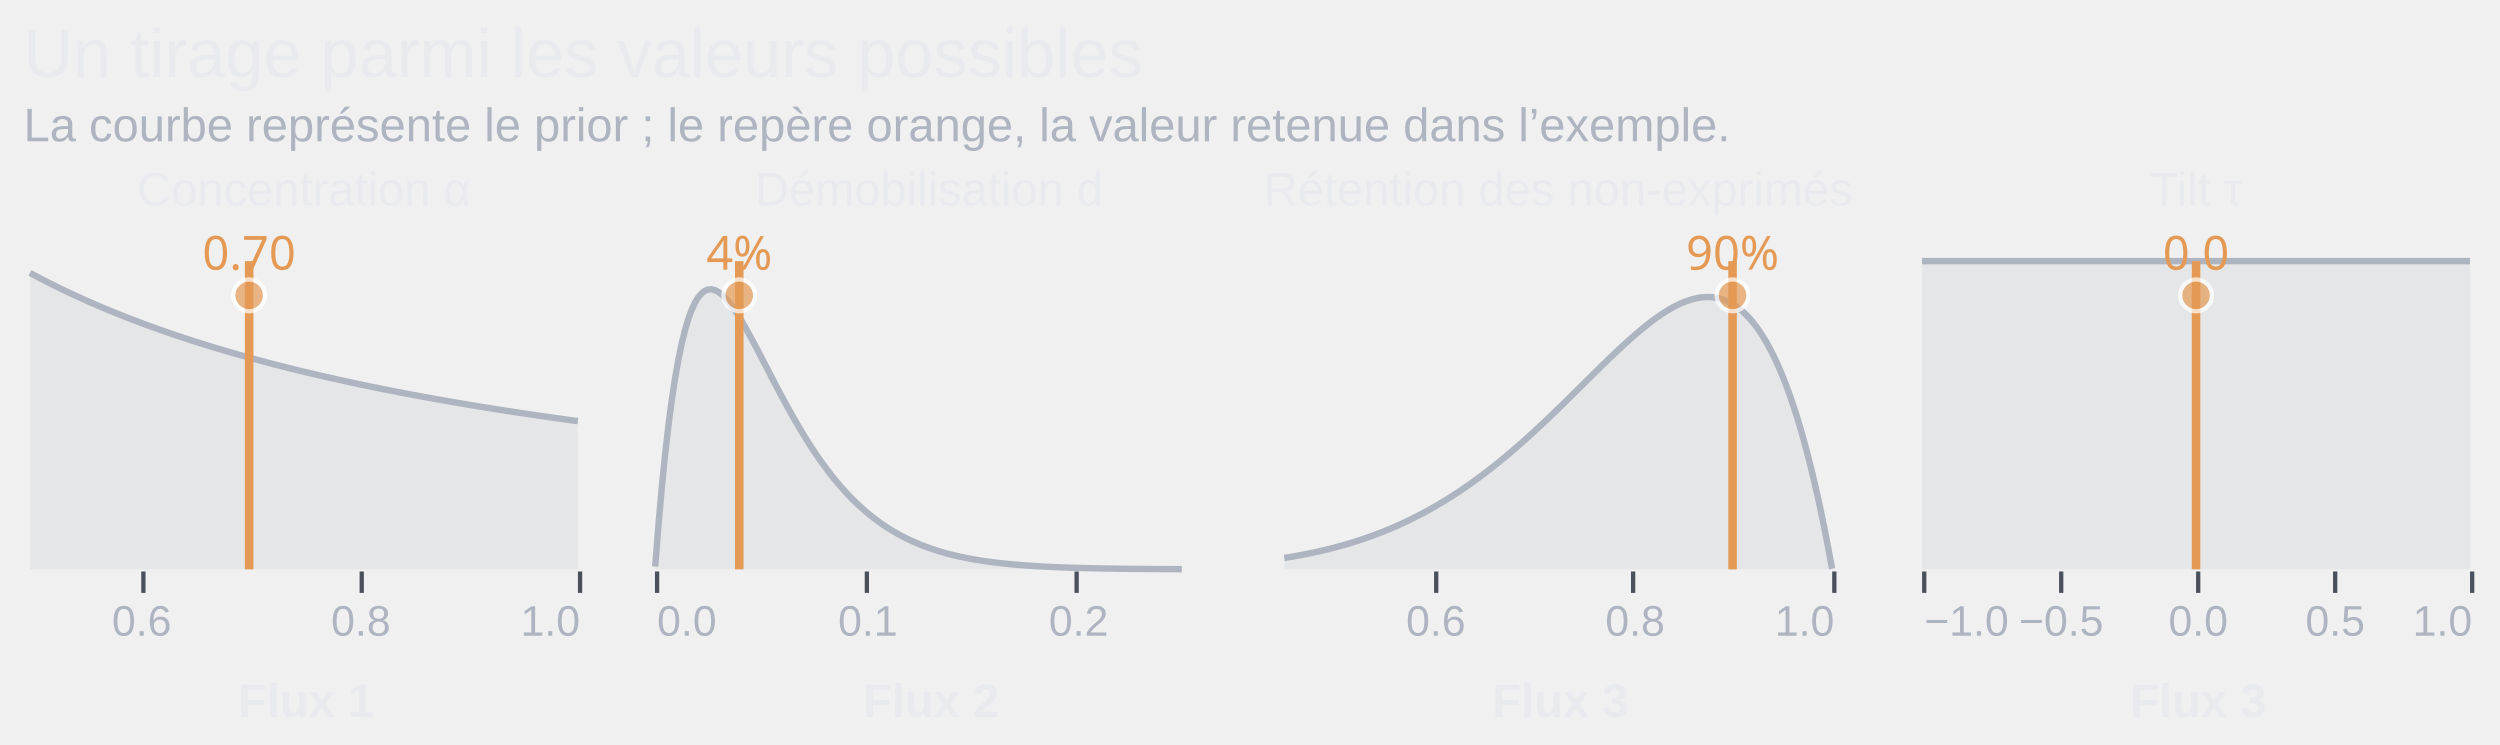
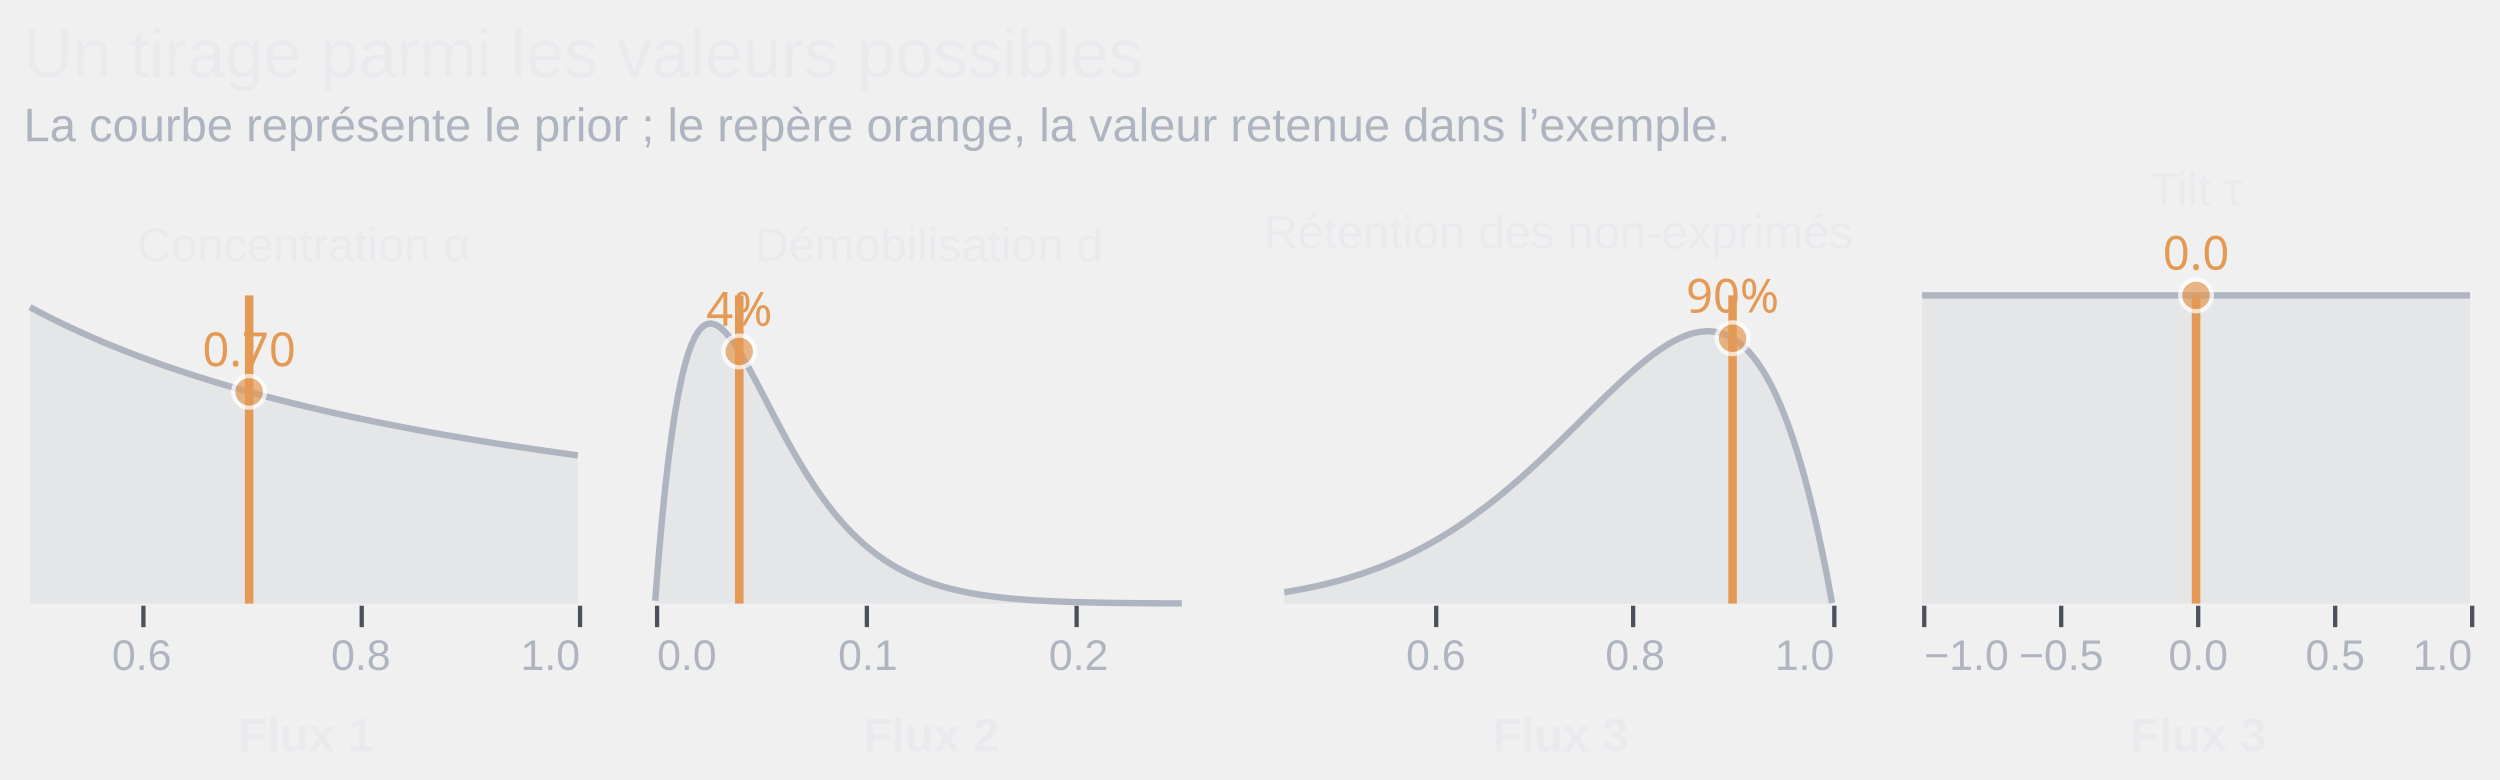
- <svg xmlns="http://www.w3.org/2000/svg" version="1.1" class="marks" width="584" height="174" viewBox="0 0 584 174">
-   <g fill="none" stroke-miterlimit="10" transform="translate(7,61)">
+ <svg xmlns="http://www.w3.org/2000/svg" version="1.1" class="marks" width="584" height="182" viewBox="0 0 584 182">
+   <g fill="none" stroke-miterlimit="10" transform="translate(7,69)">
    <g class="mark-group role-frame root" role="graphics-object" aria-roledescription="group mark container">
      <g transform="translate(0,0)">
        <path class="background" aria-hidden="true" d="M0,0h0v72h0Z" />
        <g>
          <g class="mark-group role-scope concat_0_group" role="graphics-object" aria-roledescription="group mark container">
            <g transform="translate(0,0)">
              <path class="background" aria-hidden="true" d="M0,0h128v72h-128Z" />
              <g>
                <g class="mark-group role-axis" role="graphics-symbol" aria-roledescription="axis" aria-label="X-axis titled 'Flux 1' for a linear scale with values from 0.5 to 1.0">
                  <g transform="translate(0.5,72.5)">
                    <path class="background" aria-hidden="true" d="M0,0h0v0h0Z" pointer-events="none" />
                    <g>
                      <g class="mark-rule role-axis-tick" pointer-events="none">
                        <line transform="translate(26,0)" x2="0" y2="5" stroke="#4a505c" stroke-width="1" opacity="1" />
                        <line transform="translate(77,0)" x2="0" y2="5" stroke="#4a505c" stroke-width="1" opacity="1" />
                        <line transform="translate(128,0)" x2="0" y2="5" stroke="#4a505c" stroke-width="1" opacity="1" />
                      </g>
                      <g class="mark-text role-axis-label" pointer-events="none">
                        <text text-anchor="middle" transform="translate(25.6,15)" font-family="Arial" font-size="10px" fill="#aeb4c0" opacity="1">0.6</text>
                        <text text-anchor="middle" transform="translate(76.8,15)" font-family="Arial" font-size="10px" fill="#aeb4c0" opacity="1">0.8</text>
                        <text text-anchor="end" transform="translate(128,15)" font-family="Arial" font-size="10px" fill="#aeb4c0" opacity="1">1.0</text>
                      </g>
                      <g class="mark-text role-axis-title" pointer-events="none">
                        <text text-anchor="middle" transform="translate(64,34)" font-family="Arial" font-size="11px" font-weight="bold" fill="#e9eaee" opacity="1">Flux 1</text>
                      </g>
                    </g>
                    <path class="foreground" aria-hidden="true" d="" pointer-events="none" display="none" />
                  </g>
                </g>
                <g class="mark-area role-mark concat_0_layer_0_marks" role="graphics-object" aria-roledescription="area mark container">
                  <path aria-label="Flux 1: 0.5; density: 2.88539008178" role="graphics-symbol" aria-roledescription="area mark" d="M0,2.751L0.805,3.183L1.61,3.611L2.415,4.033L3.22,4.45L4.025,4.862L4.83,5.269L5.635,5.671L6.44,6.068L7.245,6.46L8.05,6.848L8.855,7.231L9.66,7.61L10.465,7.985L11.27,8.355L12.075,8.72L12.881,9.082L13.686,9.439L14.491,9.793L15.296,10.142L16.101,10.488L16.906,10.83L17.711,11.168L18.516,11.502L19.321,11.833L20.126,12.16L20.931,12.483L21.736,12.803L22.541,13.12L23.346,13.433L24.151,13.743L24.956,14.049L25.761,14.353L26.566,14.653L27.371,14.95L28.176,15.244L28.981,15.535L29.786,15.823L30.591,16.108L31.396,16.391L32.201,16.67L33.006,16.947L33.811,17.221L34.616,17.492L35.421,17.76L36.226,18.026L37.031,18.29L37.836,18.55L38.642,18.808L39.447,19.064L40.252,19.317L41.057,19.568L41.862,19.817L42.667,20.063L43.472,20.307L44.277,20.548L45.082,20.788L45.887,21.025L46.692,21.26L47.497,21.492L48.302,21.723L49.107,21.952L49.912,22.178L50.717,22.402L51.522,22.625L52.327,22.845L53.132,23.064L53.937,23.28L54.742,23.495L55.547,23.708L56.352,23.919L57.157,24.128L57.962,24.335L58.767,24.54L59.572,24.744L60.377,24.946L61.182,25.146L61.987,25.345L62.792,25.542L63.597,25.737L64.403,25.93L65.208,26.122L66.013,26.313L66.818,26.501L67.623,26.689L68.428,26.874L69.233,27.059L70.038,27.241L70.843,27.422L71.648,27.602L72.453,27.781L73.258,27.957L74.063,28.133L74.868,28.307L75.673,28.48L76.478,28.651L77.283,28.821L78.088,28.99L78.893,29.157L79.698,29.323L80.503,29.488L81.308,29.651L82.113,29.814L82.918,29.975L83.723,30.134L84.528,30.293L85.333,30.45L86.138,30.607L86.943,30.762L87.748,30.915L88.553,31.068L89.358,31.22L90.164,31.37L90.969,31.52L91.774,31.668L92.579,31.815L93.384,31.961L94.189,32.106L94.994,32.25L95.799,32.393L96.604,32.535L97.409,32.676L98.214,32.816L99.019,32.955L99.824,33.093L100.629,33.23L101.434,33.366L102.239,33.501L103.044,33.635L103.849,33.769L104.654,33.901L105.459,34.032L106.264,34.163L107.069,34.292L107.874,34.421L108.679,34.549L109.484,34.676L110.289,34.802L111.094,34.927L111.899,35.052L112.704,35.175L113.509,35.298L114.314,35.42L115.119,35.541L115.925,35.661L116.73,35.781L117.535,35.9L118.34,36.017L119.145,36.135L119.95,36.251L120.755,36.367L121.56,36.482L122.365,36.596L123.17,36.709L123.975,36.822L124.78,36.934L125.585,37.046L126.39,37.156L127.195,37.266L128,37.375L128,72L127.195,72L126.39,72L125.585,72L124.78,72L123.975,72L123.17,72L122.365,72L121.56,72L120.755,72L119.95,72L119.145,72L118.34,72L117.535,72L116.73,72L115.925,72L115.119,72L114.314,72L113.509,72L112.704,72L111.899,72L111.094,72L110.289,72L109.484,72L108.679,72L107.874,72L107.069,72L106.264,72L105.459,72L104.654,72L103.849,72L103.044,72L102.239,72L101.434,72L100.629,72L99.824,72L99.019,72L98.214,72L97.409,72L96.604,72L95.799,72L94.994,72L94.189,72L93.384,72L92.579,72L91.774,72L90.969,72L90.164,72L89.358,72L88.553,72L87.748,72L86.943,72L86.138,72L85.333,72L84.528,72L83.723,72L82.918,72L82.113,72L81.308,72L80.503,72L79.698,72L78.893,72L78.088,72L77.283,72L76.478,72L75.673,72L74.868,72L74.063,72L73.258,72L72.453,72L71.648,72L70.843,72L70.038,72L69.233,72L68.428,72L67.623,72L66.818,72L66.013,72L65.208,72L64.403,72L63.597,72L62.792,72L61.987,72L61.182,72L60.377,72L59.572,72L58.767,72L57.962,72L57.157,72L56.352,72L55.547,72L54.742,72L53.937,72L53.132,72L52.327,72L51.522,72L50.717,72L49.912,72L49.107,72L48.302,72L47.497,72L46.692,72L45.887,72L45.082,72L44.277,72L43.472,72L42.667,72L41.862,72L41.057,72L40.252,72L39.447,72L38.642,72L37.836,72L37.031,72L36.226,72L35.421,72L34.616,72L33.811,72L33.006,72L32.201,72L31.396,72L30.591,72L29.786,72L28.981,72L28.176,72L27.371,72L26.566,72L25.761,72L24.956,72L24.151,72L23.346,72L22.541,72L21.736,72L20.931,72L20.126,72L19.321,72L18.516,72L17.711,72L16.906,72L16.101,72L15.296,72L14.491,72L13.686,72L12.881,72L12.075,72L11.27,72L10.465,72L9.66,72L8.855,72L8.05,72L7.245,72L6.44,72L5.635,72L4.83,72L4.025,72L3.22,72L2.415,72L1.61,72L0.805,72L0,72Z" fill="#aeb4c0" opacity="0.16" />
                </g>
                <g class="mark-line role-mark concat_0_layer_1_marks" role="graphics-object" aria-roledescription="line mark container">
                  <path aria-label="Flux 1: 0.5; density: 2.88539008178" role="graphics-symbol" aria-roledescription="line mark" d="M0,2.751L0.805,3.183L1.61,3.611L2.415,4.033L3.22,4.45L4.025,4.862L4.83,5.269L5.635,5.671L6.44,6.068L7.245,6.46L8.05,6.848L8.855,7.231L9.66,7.61L10.465,7.985L11.27,8.355L12.075,8.72L12.881,9.082L13.686,9.439L14.491,9.793L15.296,10.142L16.101,10.488L16.906,10.83L17.711,11.168L18.516,11.502L19.321,11.833L20.126,12.16L20.931,12.483L21.736,12.803L22.541,13.12L23.346,13.433L24.151,13.743L24.956,14.049L25.761,14.353L26.566,14.653L27.371,14.95L28.176,15.244L28.981,15.535L29.786,15.823L30.591,16.108L31.396,16.391L32.201,16.67L33.006,16.947L33.811,17.221L34.616,17.492L35.421,17.76L36.226,18.026L37.031,18.29L37.836,18.55L38.642,18.808L39.447,19.064L40.252,19.317L41.057,19.568L41.862,19.817L42.667,20.063L43.472,20.307L44.277,20.548L45.082,20.788L45.887,21.025L46.692,21.26L47.497,21.492L48.302,21.723L49.107,21.952L49.912,22.178L50.717,22.402L51.522,22.625L52.327,22.845L53.132,23.064L53.937,23.28L54.742,23.495L55.547,23.708L56.352,23.919L57.157,24.128L57.962,24.335L58.767,24.54L59.572,24.744L60.377,24.946L61.182,25.146L61.987,25.345L62.792,25.542L63.597,25.737L64.403,25.93L65.208,26.122L66.013,26.313L66.818,26.501L67.623,26.689L68.428,26.874L69.233,27.059L70.038,27.241L70.843,27.422L71.648,27.602L72.453,27.781L73.258,27.957L74.063,28.133L74.868,28.307L75.673,28.48L76.478,28.651L77.283,28.821L78.088,28.99L78.893,29.157L79.698,29.323L80.503,29.488L81.308,29.651L82.113,29.814L82.918,29.975L83.723,30.134L84.528,30.293L85.333,30.45L86.138,30.607L86.943,30.762L87.748,30.915L88.553,31.068L89.358,31.22L90.164,31.37L90.969,31.52L91.774,31.668L92.579,31.815L93.384,31.961L94.189,32.106L94.994,32.25L95.799,32.393L96.604,32.535L97.409,32.676L98.214,32.816L99.019,32.955L99.824,33.093L100.629,33.23L101.434,33.366L102.239,33.501L103.044,33.635L103.849,33.769L104.654,33.901L105.459,34.032L106.264,34.163L107.069,34.292L107.874,34.421L108.679,34.549L109.484,34.676L110.289,34.802L111.094,34.927L111.899,35.052L112.704,35.175L113.509,35.298L114.314,35.42L115.119,35.541L115.925,35.661L116.73,35.781L117.535,35.9L118.34,36.017L119.145,36.135L119.95,36.251L120.755,36.367L121.56,36.482L122.365,36.596L123.17,36.709L123.975,36.822L124.78,36.934L125.585,37.046L126.39,37.156L127.195,37.266L128,37.375" stroke="#aeb4c0" stroke-width="1.5" />
                </g>
                <g class="mark-rule role-mark concat_0_layer_2_marks" role="graphics-object" aria-roledescription="rule mark container">
                  <line aria-label="selected: 0.7" role="graphics-symbol" aria-roledescription="rule mark" transform="translate(51.2,0)" x2="0" y2="72" stroke="#e49a55" stroke-width="2" />
                </g>
                <g class="mark-symbol role-mark concat_0_layer_3_marks" role="graphics-object" aria-roledescription="symbol mark container">
-                   <path aria-label="selected: 0.7" role="graphics-symbol" aria-roledescription="point" transform="translate(51.2,8)" d="M3.708,0A3.708,3.708,0,1,1,-3.708,0A3.708,3.708,0,1,1,3.708,0" fill="#e49a55" stroke="white" stroke-width="1" opacity="0.7" />
+                   <path aria-label="selected: 0.7; selected_density: 2.06099291556" role="graphics-symbol" aria-roledescription="point" transform="translate(51.2,22.53617)" d="M3.708,0A3.708,3.708,0,1,1,-3.708,0A3.708,3.708,0,1,1,3.708,0" fill="#e49a55" stroke="white" stroke-width="1" opacity="0.7" />
                </g>
                <g class="mark-text role-mark concat_0_layer_4_marks" role="graphics-object" aria-roledescription="text mark container">
-                   <text aria-label="selected: 0.7; selected_label: 0.70" role="graphics-symbol" aria-roledescription="text mark" text-anchor="middle" transform="translate(51.2,2)" font-family="sans-serif" font-size="11px" font-weight="500" fill="#e49a55">0.70</text>
-                 </g>
-                 <g class="mark-group role-title">
-                   <g transform="translate(64,-22)">
+                   <text aria-label="selected: 0.7; selected_density: 2.06099291556; selected_label: 0.70" role="graphics-symbol" aria-roledescription="text mark" text-anchor="middle" transform="translate(51.2,16.53617)" font-family="sans-serif" font-size="11px" font-weight="500" fill="#e49a55">0.70</text>
+                 </g>
+                 <g class="mark-group role-title">
+                   <g transform="translate(64,-17)">
                    <path class="background" aria-hidden="true" d="M0,0h0v0h0Z" pointer-events="none" />
                    <g>
                      <g class="mark-text role-title-text" role="graphics-symbol" aria-roledescription="title" aria-label="Title text 'Concentration α'" pointer-events="none">
                        <text text-anchor="middle" transform="translate(0,9)" font-family="Arial" font-size="11px" font-weight="400" fill="#e9eaee" opacity="1">Concentration α</text>
                      </g>
                    </g>
                    <path class="foreground" aria-hidden="true" d="" pointer-events="none" display="none" />
                  </g>
                </g>
              </g>
              <path class="foreground" aria-hidden="true" d="" display="none" />
            </g>
          </g>
          <g class="mark-group role-scope concat_1_group" role="graphics-object" aria-roledescription="group mark container">
            <g transform="translate(146,0)">
              <path class="background" aria-hidden="true" d="M0,0h128v72h-128Z" />
              <g>
                <g class="mark-group role-axis" role="graphics-symbol" aria-roledescription="axis" aria-label="X-axis titled 'Flux 2' for a linear scale with values from 0.00 to 0.26">
                  <g transform="translate(0.5,72.5)">
                    <path class="background" aria-hidden="true" d="M0,0h0v0h0Z" pointer-events="none" />
                    <g>
                      <g class="mark-rule role-axis-tick" pointer-events="none">
                        <line transform="translate(0,0)" x2="0" y2="5" stroke="#4a505c" stroke-width="1" opacity="1" />
                        <line transform="translate(49,0)" x2="0" y2="5" stroke="#4a505c" stroke-width="1" opacity="1" />
                        <line transform="translate(98,0)" x2="0" y2="5" stroke="#4a505c" stroke-width="1" opacity="1" />
                      </g>
                      <g class="mark-text role-axis-label" pointer-events="none">
                        <text text-anchor="start" transform="translate(0,15)" font-family="Arial" font-size="10px" fill="#aeb4c0" opacity="1">0.0</text>
                        <text text-anchor="middle" transform="translate(49.23077,15)" font-family="Arial" font-size="10px" fill="#aeb4c0" opacity="1">0.1</text>
                        <text text-anchor="middle" transform="translate(98.46154,15)" font-family="Arial" font-size="10px" fill="#aeb4c0" opacity="1">0.2</text>
                      </g>
                      <g class="mark-text role-axis-title" pointer-events="none">
                        <text text-anchor="middle" transform="translate(64,34)" font-family="Arial" font-size="11px" font-weight="bold" fill="#e9eaee" opacity="1">Flux 2</text>
                      </g>
                    </g>
                    <path class="foreground" aria-hidden="true" d="" pointer-events="none" display="none" />
                  </g>
                </g>
                <g class="mark-area role-mark concat_1_layer_0_marks" role="graphics-object" aria-roledescription="area mark container">
                  <path aria-label="Flux 2: 0.0001; density: 0.147652645861" role="graphics-symbol" aria-roledescription="area mark" d="M0.049,71.336L0.823,61.521L1.597,52.82L2.371,45.14L3.144,38.396L3.918,32.509L4.692,27.405L5.466,23.015L6.239,19.276L7.013,16.13L7.787,13.522L8.561,11.403L9.334,9.726L10.108,8.448L10.882,7.53L11.656,6.935L12.429,6.631L13.203,6.587L13.977,6.773L14.751,7.164L15.524,7.737L16.298,8.469L17.072,9.34L17.846,10.333L18.619,11.429L19.393,12.615L20.167,13.876L20.941,15.2L21.714,16.575L22.488,17.99L23.262,19.437L24.036,20.907L24.81,22.393L25.583,23.887L26.357,25.383L27.131,26.877L27.905,28.362L28.678,29.835L29.452,31.293L30.226,32.731L31,34.147L31.773,35.539L32.547,36.904L33.321,38.241L34.095,39.547L34.868,40.823L35.642,42.066L36.416,43.276L37.19,44.453L37.963,45.595L38.737,46.704L39.511,47.778L40.285,48.818L41.058,49.824L41.832,50.796L42.606,51.735L43.38,52.641L44.153,53.514L44.927,54.355L45.701,55.164L46.475,55.943L47.249,56.692L48.022,57.412L48.796,58.102L49.57,58.765L50.344,59.401L51.117,60.011L51.891,60.594L52.665,61.153L53.439,61.689L54.212,62.2L54.986,62.69L55.76,63.158L56.534,63.605L57.307,64.031L58.081,64.438L58.855,64.827L59.629,65.198L60.402,65.551L61.176,65.888L61.95,66.208L62.724,66.514L63.497,66.804L64.271,67.081L65.045,67.344L65.819,67.594L66.593,67.832L67.366,68.058L68.14,68.273L68.914,68.477L69.688,68.67L70.461,68.854L71.235,69.029L72.009,69.194L72.783,69.351L73.556,69.499L74.33,69.64L75.104,69.774L75.878,69.9L76.651,70.02L77.425,70.133L78.199,70.24L78.973,70.341L79.746,70.437L80.52,70.528L81.294,70.614L82.068,70.695L82.841,70.771L83.615,70.844L84.389,70.912L85.163,70.977L85.936,71.038L86.71,71.095L87.484,71.149L88.258,71.2L89.032,71.249L89.805,71.294L90.579,71.337L91.353,71.377L92.127,71.415L92.9,71.451L93.674,71.485L94.448,71.517L95.222,71.547L95.995,71.575L96.769,71.601L97.543,71.626L98.317,71.649L99.09,71.672L99.864,71.692L100.638,71.712L101.412,71.73L102.185,71.747L102.959,71.763L103.733,71.778L104.507,71.793L105.28,71.806L106.054,71.819L106.828,71.83L107.602,71.841L108.376,71.852L109.149,71.861L109.923,71.87L110.697,71.879L111.471,71.887L112.244,71.894L113.018,71.901L113.792,71.908L114.566,71.914L115.339,71.92L116.113,71.925L116.887,71.93L117.661,71.935L118.434,71.939L119.208,71.943L119.982,71.947L120.756,71.951L121.529,71.954L122.303,71.957L123.077,71.96L123.077,72L122.303,72L121.529,72L120.756,72L119.982,72L119.208,72L118.434,72L117.661,72L116.887,72L116.113,72L115.339,72L114.566,72L113.792,72L113.018,72L112.244,72L111.471,72L110.697,72L109.923,72L109.149,72L108.376,72L107.602,72L106.828,72L106.054,72L105.28,72L104.507,72L103.733,72L102.959,72L102.185,72L101.412,72L100.638,72L99.864,72L99.09,72L98.317,72L97.543,72L96.769,72L95.995,72L95.222,72L94.448,72L93.674,72L92.9,72L92.127,72L91.353,72L90.579,72L89.805,72L89.032,72L88.258,72L87.484,72L86.71,72L85.936,72L85.163,72L84.389,72L83.615,72L82.841,72L82.068,72L81.294,72L80.52,72L79.746,72L78.973,72L78.199,72L77.425,72L76.651,72L75.878,72L75.104,72L74.33,72L73.556,72L72.783,72L72.009,72L71.235,72L70.461,72L69.688,72L68.914,72L68.14,72L67.366,72L66.593,72L65.819,72L65.045,72L64.271,72L63.497,72L62.724,72L61.95,72L61.176,72L60.402,72L59.629,72L58.855,72L58.081,72L57.307,72L56.534,72L55.76,72L54.986,72L54.212,72L53.439,72L52.665,72L51.891,72L51.117,72L50.344,72L49.57,72L48.796,72L48.022,72L47.249,72L46.475,72L45.701,72L44.927,72L44.153,72L43.38,72L42.606,72L41.832,72L41.058,72L40.285,72L39.511,72L38.737,72L37.963,72L37.19,72L36.416,72L35.642,72L34.868,72L34.095,72L33.321,72L32.547,72L31.773,72L31,72L30.226,72L29.452,72L28.678,72L27.905,72L27.131,72L26.357,72L25.583,72L24.81,72L24.036,72L23.262,72L22.488,72L21.714,72L20.941,72L20.167,72L19.393,72L18.619,72L17.846,72L17.072,72L16.298,72L15.524,72L14.751,72L13.977,72L13.203,72L12.429,72L11.656,72L10.882,72L10.108,72L9.334,72L8.561,72L7.787,72L7.013,72L6.239,72L5.466,72L4.692,72L3.918,72L3.144,72L2.371,72L1.597,72L0.823,72L0.049,72Z" fill="#aeb4c0" opacity="0.16" />
                </g>
                <g class="mark-line role-mark concat_1_layer_1_marks" role="graphics-object" aria-roledescription="line mark container">
                  <path aria-label="Flux 2: 0.0001; density: 0.147652645861" role="graphics-symbol" aria-roledescription="line mark" d="M0.049,71.336L0.823,61.521L1.597,52.82L2.371,45.14L3.144,38.396L3.918,32.509L4.692,27.405L5.466,23.015L6.239,19.276L7.013,16.13L7.787,13.522L8.561,11.403L9.334,9.726L10.108,8.448L10.882,7.53L11.656,6.935L12.429,6.631L13.203,6.587L13.977,6.773L14.751,7.164L15.524,7.737L16.298,8.469L17.072,9.34L17.846,10.333L18.619,11.429L19.393,12.615L20.167,13.876L20.941,15.2L21.714,16.575L22.488,17.99L23.262,19.437L24.036,20.907L24.81,22.393L25.583,23.887L26.357,25.383L27.131,26.877L27.905,28.362L28.678,29.835L29.452,31.293L30.226,32.731L31,34.147L31.773,35.539L32.547,36.904L33.321,38.241L34.095,39.547L34.868,40.823L35.642,42.066L36.416,43.276L37.19,44.453L37.963,45.595L38.737,46.704L39.511,47.778L40.285,48.818L41.058,49.824L41.832,50.796L42.606,51.735L43.38,52.641L44.153,53.514L44.927,54.355L45.701,55.164L46.475,55.943L47.249,56.692L48.022,57.412L48.796,58.102L49.57,58.765L50.344,59.401L51.117,60.011L51.891,60.594L52.665,61.153L53.439,61.689L54.212,62.2L54.986,62.69L55.76,63.158L56.534,63.605L57.307,64.031L58.081,64.438L58.855,64.827L59.629,65.198L60.402,65.551L61.176,65.888L61.95,66.208L62.724,66.514L63.497,66.804L64.271,67.081L65.045,67.344L65.819,67.594L66.593,67.832L67.366,68.058L68.14,68.273L68.914,68.477L69.688,68.67L70.461,68.854L71.235,69.029L72.009,69.194L72.783,69.351L73.556,69.499L74.33,69.64L75.104,69.774L75.878,69.9L76.651,70.02L77.425,70.133L78.199,70.24L78.973,70.341L79.746,70.437L80.52,70.528L81.294,70.614L82.068,70.695L82.841,70.771L83.615,70.844L84.389,70.912L85.163,70.977L85.936,71.038L86.71,71.095L87.484,71.149L88.258,71.2L89.032,71.249L89.805,71.294L90.579,71.337L91.353,71.377L92.127,71.415L92.9,71.451L93.674,71.485L94.448,71.517L95.222,71.547L95.995,71.575L96.769,71.601L97.543,71.626L98.317,71.649L99.09,71.672L99.864,71.692L100.638,71.712L101.412,71.73L102.185,71.747L102.959,71.763L103.733,71.778L104.507,71.793L105.28,71.806L106.054,71.819L106.828,71.83L107.602,71.841L108.376,71.852L109.149,71.861L109.923,71.87L110.697,71.879L111.471,71.887L112.244,71.894L113.018,71.901L113.792,71.908L114.566,71.914L115.339,71.92L116.113,71.925L116.887,71.93L117.661,71.935L118.434,71.939L119.208,71.943L119.982,71.947L120.756,71.951L121.529,71.954L122.303,71.957L123.077,71.96" stroke="#aeb4c0" stroke-width="1.5" />
                </g>
                <g class="mark-rule role-mark concat_1_layer_2_marks" role="graphics-object" aria-roledescription="rule mark container">
                  <line aria-label="selected: 0.04" role="graphics-symbol" aria-roledescription="rule mark" transform="translate(19.69231,0)" x2="0" y2="72" stroke="#e49a55" stroke-width="2" />
                </g>
                <g class="mark-symbol role-mark concat_1_layer_3_marks" role="graphics-object" aria-roledescription="symbol mark container">
-                   <path aria-label="selected: 0.04" role="graphics-symbol" aria-roledescription="point" transform="translate(19.69231,8)" d="M3.708,0A3.708,3.708,0,1,1,-3.708,0A3.708,3.708,0,1,1,3.708,0" fill="#e49a55" stroke="white" stroke-width="1" opacity="0.7" />
+                   <path aria-label="selected: 0.04; selected_density: 13.0901257146" role="graphics-symbol" aria-roledescription="point" transform="translate(19.69231,13.09443)" d="M3.708,0A3.708,3.708,0,1,1,-3.708,0A3.708,3.708,0,1,1,3.708,0" fill="#e49a55" stroke="white" stroke-width="1" opacity="0.7" />
                </g>
                <g class="mark-text role-mark concat_1_layer_4_marks" role="graphics-object" aria-roledescription="text mark container">
-                   <text aria-label="selected: 0.04; selected_label: 4%" role="graphics-symbol" aria-roledescription="text mark" text-anchor="middle" transform="translate(19.69231,2)" font-family="sans-serif" font-size="11px" font-weight="500" fill="#e49a55">4%</text>
-                 </g>
-                 <g class="mark-group role-title">
-                   <g transform="translate(64,-22)">
+                   <text aria-label="selected: 0.04; selected_density: 13.0901257146; selected_label: 4%" role="graphics-symbol" aria-roledescription="text mark" text-anchor="middle" transform="translate(19.69231,7.094434)" font-family="sans-serif" font-size="11px" font-weight="500" fill="#e49a55">4%</text>
+                 </g>
+                 <g class="mark-group role-title">
+                   <g transform="translate(64,-17)">
                    <path class="background" aria-hidden="true" d="M0,0h0v0h0Z" pointer-events="none" />
                    <g>
                      <g class="mark-text role-title-text" role="graphics-symbol" aria-roledescription="title" aria-label="Title text 'Démobilisation d'" pointer-events="none">
                        <text text-anchor="middle" transform="translate(0,9)" font-family="Arial" font-size="11px" font-weight="400" fill="#e9eaee" opacity="1">Démobilisation d</text>
                      </g>
                    </g>
                    <path class="foreground" aria-hidden="true" d="" pointer-events="none" display="none" />
                  </g>
                </g>
              </g>
              <path class="foreground" aria-hidden="true" d="" display="none" />
            </g>
          </g>
          <g class="mark-group role-scope concat_2_group" role="graphics-object" aria-roledescription="group mark container">
            <g transform="translate(293,0)">
              <path class="background" aria-hidden="true" d="M0,0h128v72h-128Z" />
              <g>
                <g class="mark-group role-axis" role="graphics-symbol" aria-roledescription="axis" aria-label="X-axis titled 'Flux 3' for a linear scale with values from 0.5 to 1.0">
                  <g transform="translate(0.5,72.5)">
                    <path class="background" aria-hidden="true" d="M0,0h0v0h0Z" pointer-events="none" />
                    <g>
                      <g class="mark-rule role-axis-tick" pointer-events="none">
                        <line transform="translate(35,0)" x2="0" y2="5" stroke="#4a505c" stroke-width="1" opacity="1" />
                        <line transform="translate(81,0)" x2="0" y2="5" stroke="#4a505c" stroke-width="1" opacity="1" />
                        <line transform="translate(128,0)" x2="0" y2="5" stroke="#4a505c" stroke-width="1" opacity="1" />
                      </g>
                      <g class="mark-text role-axis-label" pointer-events="none">
                        <text text-anchor="middle" transform="translate(34.90909,15)" font-family="Arial" font-size="10px" fill="#aeb4c0" opacity="1">0.6</text>
                        <text text-anchor="middle" transform="translate(81.45455,15)" font-family="Arial" font-size="10px" fill="#aeb4c0" opacity="1">0.8</text>
                        <text text-anchor="end" transform="translate(128,15)" font-family="Arial" font-size="10px" fill="#aeb4c0" opacity="1">1.0</text>
                      </g>
                      <g class="mark-text role-axis-title" pointer-events="none">
                        <text text-anchor="middle" transform="translate(64,34)" font-family="Arial" font-size="11px" font-weight="bold" fill="#e9eaee" opacity="1">Flux 3</text>
                      </g>
                    </g>
                    <path class="foreground" aria-hidden="true" d="" pointer-events="none" display="none" />
                  </g>
                </g>
                <g class="mark-area role-mark concat_2_layer_0_marks" role="graphics-object" aria-roledescription="area mark container">
                  <path aria-label="Flux 3: 0.45; density: 0.147973103437" role="graphics-symbol" aria-roledescription="area mark" d="M0,69.336L0.805,69.208L1.61,69.074L2.415,68.935L3.22,68.79L4.024,68.641L4.829,68.486L5.634,68.325L6.439,68.159L7.244,67.987L8.049,67.809L8.854,67.624L9.659,67.434L10.464,67.237L11.268,67.033L12.073,66.822L12.878,66.605L13.683,66.381L14.488,66.15L15.293,65.911L16.098,65.665L16.903,65.411L17.707,65.15L18.512,64.881L19.317,64.603L20.122,64.318L20.927,64.025L21.732,63.723L22.537,63.412L23.342,63.093L24.147,62.766L24.951,62.429L25.756,62.084L26.561,61.729L27.366,61.365L28.171,60.992L28.976,60.609L29.781,60.217L30.586,59.815L31.391,59.403L32.195,58.982L33,58.551L33.805,58.11L34.61,57.658L35.415,57.197L36.22,56.725L37.025,56.244L37.83,55.752L38.634,55.249L39.439,54.737L40.244,54.214L41.049,53.681L41.854,53.137L42.659,52.583L43.464,52.019L44.269,51.444L45.074,50.859L45.878,50.264L46.683,49.659L47.488,49.044L48.293,48.419L49.098,47.784L49.903,47.139L50.708,46.484L51.513,45.821L52.318,45.147L53.122,44.465L53.927,43.774L54.732,43.074L55.537,42.365L56.342,41.649L57.147,40.924L57.952,40.191L58.757,39.452L59.561,38.705L60.366,37.951L61.171,37.191L61.976,36.425L62.781,35.654L63.586,34.878L64.391,34.097L65.196,33.312L66.001,32.523L66.805,31.731L67.61,30.937L68.415,30.141L69.22,29.344L70.025,28.546L70.83,27.749L71.635,26.952L72.44,26.157L73.245,25.365L74.049,24.576L74.854,23.791L75.659,23.011L76.464,22.238L77.269,21.471L78.074,20.713L78.879,19.964L79.684,19.225L80.489,18.498L81.293,17.783L82.098,17.083L82.903,16.397L83.708,15.729L84.513,15.078L85.318,14.447L86.123,13.837L86.928,13.249L87.732,12.685L88.537,12.148L89.342,11.638L90.147,11.157L90.952,10.708L91.757,10.291L92.562,9.91L93.367,9.566L94.172,9.261L94.976,8.998L95.781,8.778L96.586,8.605L97.391,8.479L98.196,8.405L99.001,8.384L99.806,8.418L100.611,8.512L101.416,8.667L102.22,8.886L103.025,9.172L103.83,9.529L104.635,9.959L105.44,10.465L106.245,11.051L107.05,11.721L107.855,12.477L108.659,13.323L109.464,14.263L110.269,15.301L111.074,16.441L111.879,17.686L112.684,19.04L113.489,20.508L114.294,22.095L115.099,23.803L115.903,25.639L116.708,27.607L117.513,29.711L118.318,31.956L119.123,34.347L119.928,36.89L120.733,39.59L121.538,42.451L122.343,45.481L123.147,48.683L123.952,52.065L124.757,55.631L125.562,59.389L126.367,63.343L127.172,67.502L127.977,71.87L127.977,72L127.172,72L126.367,72L125.562,72L124.757,72L123.952,72L123.147,72L122.343,72L121.538,72L120.733,72L119.928,72L119.123,72L118.318,72L117.513,72L116.708,72L115.903,72L115.099,72L114.294,72L113.489,72L112.684,72L111.879,72L111.074,72L110.269,72L109.464,72L108.659,72L107.855,72L107.05,72L106.245,72L105.44,72L104.635,72L103.83,72L103.025,72L102.22,72L101.416,72L100.611,72L99.806,72L99.001,72L98.196,72L97.391,72L96.586,72L95.781,72L94.976,72L94.172,72L93.367,72L92.562,72L91.757,72L90.952,72L90.147,72L89.342,72L88.537,72L87.732,72L86.928,72L86.123,72L85.318,72L84.513,72L83.708,72L82.903,72L82.098,72L81.293,72L80.489,72L79.684,72L78.879,72L78.074,72L77.269,72L76.464,72L75.659,72L74.854,72L74.049,72L73.245,72L72.44,72L71.635,72L70.83,72L70.025,72L69.22,72L68.415,72L67.61,72L66.805,72L66.001,72L65.196,72L64.391,72L63.586,72L62.781,72L61.976,72L61.171,72L60.366,72L59.561,72L58.757,72L57.952,72L57.147,72L56.342,72L55.537,72L54.732,72L53.927,72L53.122,72L52.318,72L51.513,72L50.708,72L49.903,72L49.098,72L48.293,72L47.488,72L46.683,72L45.878,72L45.074,72L44.269,72L43.464,72L42.659,72L41.854,72L41.049,72L40.244,72L39.439,72L38.634,72L37.83,72L37.025,72L36.22,72L35.415,72L34.61,72L33.805,72L33,72L32.195,72L31.391,72L30.586,72L29.781,72L28.976,72L28.171,72L27.366,72L26.561,72L25.756,72L24.951,72L24.147,72L23.342,72L22.537,72L21.732,72L20.927,72L20.122,72L19.317,72L18.512,72L17.707,72L16.903,72L16.098,72L15.293,72L14.488,72L13.683,72L12.878,72L12.073,72L11.268,72L10.464,72L9.659,72L8.854,72L8.049,72L7.244,72L6.439,72L5.634,72L4.829,72L4.024,72L3.22,72L2.415,72L1.61,72L0.805,72L0,72Z" fill="#aeb4c0" opacity="0.16" />
                </g>
                <g class="mark-line role-mark concat_2_layer_1_marks" role="graphics-object" aria-roledescription="line mark container">
                  <path aria-label="Flux 3: 0.45; density: 0.147973103437" role="graphics-symbol" aria-roledescription="line mark" d="M0,69.336L0.805,69.208L1.61,69.074L2.415,68.935L3.22,68.79L4.024,68.641L4.829,68.486L5.634,68.325L6.439,68.159L7.244,67.987L8.049,67.809L8.854,67.624L9.659,67.434L10.464,67.237L11.268,67.033L12.073,66.822L12.878,66.605L13.683,66.381L14.488,66.15L15.293,65.911L16.098,65.665L16.903,65.411L17.707,65.15L18.512,64.881L19.317,64.603L20.122,64.318L20.927,64.025L21.732,63.723L22.537,63.412L23.342,63.093L24.147,62.766L24.951,62.429L25.756,62.084L26.561,61.729L27.366,61.365L28.171,60.992L28.976,60.609L29.781,60.217L30.586,59.815L31.391,59.403L32.195,58.982L33,58.551L33.805,58.11L34.61,57.658L35.415,57.197L36.22,56.725L37.025,56.244L37.83,55.752L38.634,55.249L39.439,54.737L40.244,54.214L41.049,53.681L41.854,53.137L42.659,52.583L43.464,52.019L44.269,51.444L45.074,50.859L45.878,50.264L46.683,49.659L47.488,49.044L48.293,48.419L49.098,47.784L49.903,47.139L50.708,46.484L51.513,45.821L52.318,45.147L53.122,44.465L53.927,43.774L54.732,43.074L55.537,42.365L56.342,41.649L57.147,40.924L57.952,40.191L58.757,39.452L59.561,38.705L60.366,37.951L61.171,37.191L61.976,36.425L62.781,35.654L63.586,34.878L64.391,34.097L65.196,33.312L66.001,32.523L66.805,31.731L67.61,30.937L68.415,30.141L69.22,29.344L70.025,28.546L70.83,27.749L71.635,26.952L72.44,26.157L73.245,25.365L74.049,24.576L74.854,23.791L75.659,23.011L76.464,22.238L77.269,21.471L78.074,20.713L78.879,19.964L79.684,19.225L80.489,18.498L81.293,17.783L82.098,17.083L82.903,16.397L83.708,15.729L84.513,15.078L85.318,14.447L86.123,13.837L86.928,13.249L87.732,12.685L88.537,12.148L89.342,11.638L90.147,11.157L90.952,10.708L91.757,10.291L92.562,9.91L93.367,9.566L94.172,9.261L94.976,8.998L95.781,8.778L96.586,8.605L97.391,8.479L98.196,8.405L99.001,8.384L99.806,8.418L100.611,8.512L101.416,8.667L102.22,8.886L103.025,9.172L103.83,9.529L104.635,9.959L105.44,10.465L106.245,11.051L107.05,11.721L107.855,12.477L108.659,13.323L109.464,14.263L110.269,15.301L111.074,16.441L111.879,17.686L112.684,19.04L113.489,20.508L114.294,22.095L115.099,23.803L115.903,25.639L116.708,27.607L117.513,29.711L118.318,31.956L119.123,34.347L119.928,36.89L120.733,39.59L121.538,42.451L122.343,45.481L123.147,48.683L123.952,52.065L124.757,55.631L125.562,59.389L126.367,63.343L127.172,67.502L127.977,71.87" stroke="#aeb4c0" stroke-width="1.5" />
                </g>
                <g class="mark-rule role-mark concat_2_layer_2_marks" role="graphics-object" aria-roledescription="rule mark container">
                  <line aria-label="selected: 0.9" role="graphics-symbol" aria-roledescription="rule mark" transform="translate(104.7273,0)" x2="0" y2="72" stroke="#e49a55" stroke-width="2" />
                </g>
                <g class="mark-symbol role-mark concat_2_layer_3_marks" role="graphics-object" aria-roledescription="symbol mark container">
-                   <path aria-label="selected: 0.9" role="graphics-symbol" aria-roledescription="point" transform="translate(104.7273,8)" d="M3.708,0A3.708,3.708,0,1,1,-3.708,0A3.708,3.708,0,1,1,3.708,0" fill="#e49a55" stroke="white" stroke-width="1" opacity="0.7" />
+                   <path aria-label="selected: 0.9; selected_density: 3.44373768" role="graphics-symbol" aria-roledescription="point" transform="translate(104.7273,10.01272)" d="M3.708,0A3.708,3.708,0,1,1,-3.708,0A3.708,3.708,0,1,1,3.708,0" fill="#e49a55" stroke="white" stroke-width="1" opacity="0.7" />
                </g>
                <g class="mark-text role-mark concat_2_layer_4_marks" role="graphics-object" aria-roledescription="text mark container">
-                   <text aria-label="selected: 0.9; selected_label: 90%" role="graphics-symbol" aria-roledescription="text mark" text-anchor="middle" transform="translate(104.7273,2)" font-family="sans-serif" font-size="11px" font-weight="500" fill="#e49a55">90%</text>
-                 </g>
-                 <g class="mark-group role-title">
-                   <g transform="translate(64,-22)">
+                   <text aria-label="selected: 0.9; selected_density: 3.44373768; selected_label: 90%" role="graphics-symbol" aria-roledescription="text mark" text-anchor="middle" transform="translate(104.7273,4.012722)" font-family="sans-serif" font-size="11px" font-weight="500" fill="#e49a55">90%</text>
+                 </g>
+                 <g class="mark-group role-title">
+                   <g transform="translate(64,-19.98728)">
                    <path class="background" aria-hidden="true" d="M0,0h0v0h0Z" pointer-events="none" />
                    <g>
                      <g class="mark-text role-title-text" role="graphics-symbol" aria-roledescription="title" aria-label="Title text 'Rétention des non-exprimés'" pointer-events="none">
                        <text text-anchor="middle" transform="translate(0,9)" font-family="Arial" font-size="11px" font-weight="400" fill="#e9eaee" opacity="1">Rétention des non-exprimés</text>
                      </g>
                    </g>
                    <path class="foreground" aria-hidden="true" d="" pointer-events="none" display="none" />
                  </g>
                </g>
              </g>
              <path class="foreground" aria-hidden="true" d="" display="none" />
            </g>
          </g>
          <g class="mark-group role-scope concat_3_group" role="graphics-object" aria-roledescription="group mark container">
            <g transform="translate(442,0)">
              <path class="background" aria-hidden="true" d="M0,0h128v72h-128Z" />
              <g>
                <g class="mark-group role-axis" role="graphics-symbol" aria-roledescription="axis" aria-label="X-axis titled 'Flux 3' for a linear scale with values from −1.0 to 1.0">
                  <g transform="translate(0.5,72.5)">
                    <path class="background" aria-hidden="true" d="M0,0h0v0h0Z" pointer-events="none" />
                    <g>
                      <g class="mark-rule role-axis-tick" pointer-events="none">
                        <line transform="translate(0,0)" x2="0" y2="5" stroke="#4a505c" stroke-width="1" opacity="1" />
                        <line transform="translate(32,0)" x2="0" y2="5" stroke="#4a505c" stroke-width="1" opacity="1" />
                        <line transform="translate(64,0)" x2="0" y2="5" stroke="#4a505c" stroke-width="1" opacity="1" />
                        <line transform="translate(96,0)" x2="0" y2="5" stroke="#4a505c" stroke-width="1" opacity="1" />
                        <line transform="translate(128,0)" x2="0" y2="5" stroke="#4a505c" stroke-width="1" opacity="1" />
                      </g>
                      <g class="mark-text role-axis-label" pointer-events="none">
                        <text text-anchor="start" transform="translate(0,15)" font-family="Arial" font-size="10px" fill="#aeb4c0" opacity="1">−1.0</text>
                        <text text-anchor="middle" transform="translate(32,15)" font-family="Arial" font-size="10px" fill="#aeb4c0" opacity="1">−0.5</text>
                        <text text-anchor="middle" transform="translate(64,15)" font-family="Arial" font-size="10px" fill="#aeb4c0" opacity="1">0.0</text>
                        <text text-anchor="middle" transform="translate(96,15)" font-family="Arial" font-size="10px" fill="#aeb4c0" opacity="1">0.5</text>
                        <text text-anchor="end" transform="translate(128,15)" font-family="Arial" font-size="10px" fill="#aeb4c0" opacity="1">1.0</text>
                      </g>
                      <g class="mark-text role-axis-title" pointer-events="none">
                        <text text-anchor="middle" transform="translate(64,34)" font-family="Arial" font-size="11px" font-weight="bold" fill="#e9eaee" opacity="1">Flux 3</text>
                      </g>
                    </g>
                    <path class="foreground" aria-hidden="true" d="" pointer-events="none" display="none" />
                  </g>
                </g>
                <g class="mark-area role-mark concat_3_layer_0_marks" role="graphics-object" aria-roledescription="area mark container">
                  <path aria-label="Flux 3: −1; density: 0.5" role="graphics-symbol" aria-roledescription="area mark" d="M0,0L0.805,0L1.61,0L2.415,0L3.22,0L4.025,0L4.83,0L5.635,0L6.44,0L7.245,0L8.05,0L8.855,0L9.66,0L10.465,0L11.27,0L12.075,0L12.881,0L13.686,0L14.491,0L15.296,0L16.101,0L16.906,0L17.711,0L18.516,0L19.321,0L20.126,0L20.931,0L21.736,0L22.541,0L23.346,0L24.151,0L24.956,0L25.761,0L26.566,0L27.371,0L28.176,0L28.981,0L29.786,0L30.591,0L31.396,0L32.201,0L33.006,0L33.811,0L34.616,0L35.421,0L36.226,0L37.031,0L37.836,0L38.642,0L39.447,0L40.252,0L41.057,0L41.862,0L42.667,0L43.472,0L44.277,0L45.082,0L45.887,0L46.692,0L47.497,0L48.302,0L49.107,0L49.912,0L50.717,0L51.522,0L52.327,0L53.132,0L53.937,0L54.742,0L55.547,0L56.352,0L57.157,0L57.962,0L58.767,0L59.572,0L60.377,0L61.182,0L61.987,0L62.792,0L63.597,0L64.403,0L65.208,0L66.013,0L66.818,0L67.623,0L68.428,0L69.233,0L70.038,0L70.843,0L71.648,0L72.453,0L73.258,0L74.063,0L74.868,0L75.673,0L76.478,0L77.283,0L78.088,0L78.893,0L79.698,0L80.503,0L81.308,0L82.113,0L82.918,0L83.723,0L84.528,0L85.333,0L86.138,0L86.943,0L87.748,0L88.553,0L89.358,0L90.164,0L90.969,0L91.774,0L92.579,0L93.384,0L94.189,0L94.994,0L95.799,0L96.604,0L97.409,0L98.214,0L99.019,0L99.824,0L100.629,0L101.434,0L102.239,0L103.044,0L103.849,0L104.654,0L105.459,0L106.264,0L107.069,0L107.874,0L108.679,0L109.484,0L110.289,0L111.094,0L111.899,0L112.704,0L113.509,0L114.314,0L115.119,0L115.925,0L116.73,0L117.535,0L118.34,0L119.145,0L119.95,0L120.755,0L121.56,0L122.365,0L123.17,0L123.975,0L124.78,0L125.585,0L126.39,0L127.195,0L128,0L128,72L127.195,72L126.39,72L125.585,72L124.78,72L123.975,72L123.17,72L122.365,72L121.56,72L120.755,72L119.95,72L119.145,72L118.34,72L117.535,72L116.73,72L115.925,72L115.119,72L114.314,72L113.509,72L112.704,72L111.899,72L111.094,72L110.289,72L109.484,72L108.679,72L107.874,72L107.069,72L106.264,72L105.459,72L104.654,72L103.849,72L103.044,72L102.239,72L101.434,72L100.629,72L99.824,72L99.019,72L98.214,72L97.409,72L96.604,72L95.799,72L94.994,72L94.189,72L93.384,72L92.579,72L91.774,72L90.969,72L90.164,72L89.358,72L88.553,72L87.748,72L86.943,72L86.138,72L85.333,72L84.528,72L83.723,72L82.918,72L82.113,72L81.308,72L80.503,72L79.698,72L78.893,72L78.088,72L77.283,72L76.478,72L75.673,72L74.868,72L74.063,72L73.258,72L72.453,72L71.648,72L70.843,72L70.038,72L69.233,72L68.428,72L67.623,72L66.818,72L66.013,72L65.208,72L64.403,72L63.597,72L62.792,72L61.987,72L61.182,72L60.377,72L59.572,72L58.767,72L57.962,72L57.157,72L56.352,72L55.547,72L54.742,72L53.937,72L53.132,72L52.327,72L51.522,72L50.717,72L49.912,72L49.107,72L48.302,72L47.497,72L46.692,72L45.887,72L45.082,72L44.277,72L43.472,72L42.667,72L41.862,72L41.057,72L40.252,72L39.447,72L38.642,72L37.836,72L37.031,72L36.226,72L35.421,72L34.616,72L33.811,72L33.006,72L32.201,72L31.396,72L30.591,72L29.786,72L28.981,72L28.176,72L27.371,72L26.566,72L25.761,72L24.956,72L24.151,72L23.346,72L22.541,72L21.736,72L20.931,72L20.126,72L19.321,72L18.516,72L17.711,72L16.906,72L16.101,72L15.296,72L14.491,72L13.686,72L12.881,72L12.075,72L11.27,72L10.465,72L9.66,72L8.855,72L8.05,72L7.245,72L6.44,72L5.635,72L4.83,72L4.025,72L3.22,72L2.415,72L1.61,72L0.805,72L0,72Z" fill="#aeb4c0" opacity="0.16" />
                </g>
                <g class="mark-line role-mark concat_3_layer_1_marks" role="graphics-object" aria-roledescription="line mark container">
                  <path aria-label="Flux 3: −1; density: 0.5" role="graphics-symbol" aria-roledescription="line mark" d="M0,0L0.805,0L1.61,0L2.415,0L3.22,0L4.025,0L4.83,0L5.635,0L6.44,0L7.245,0L8.05,0L8.855,0L9.66,0L10.465,0L11.27,0L12.075,0L12.881,0L13.686,0L14.491,0L15.296,0L16.101,0L16.906,0L17.711,0L18.516,0L19.321,0L20.126,0L20.931,0L21.736,0L22.541,0L23.346,0L24.151,0L24.956,0L25.761,0L26.566,0L27.371,0L28.176,0L28.981,0L29.786,0L30.591,0L31.396,0L32.201,0L33.006,0L33.811,0L34.616,0L35.421,0L36.226,0L37.031,0L37.836,0L38.642,0L39.447,0L40.252,0L41.057,0L41.862,0L42.667,0L43.472,0L44.277,0L45.082,0L45.887,0L46.692,0L47.497,0L48.302,0L49.107,0L49.912,0L50.717,0L51.522,0L52.327,0L53.132,0L53.937,0L54.742,0L55.547,0L56.352,0L57.157,0L57.962,0L58.767,0L59.572,0L60.377,0L61.182,0L61.987,0L62.792,0L63.597,0L64.403,0L65.208,0L66.013,0L66.818,0L67.623,0L68.428,0L69.233,0L70.038,0L70.843,0L71.648,0L72.453,0L73.258,0L74.063,0L74.868,0L75.673,0L76.478,0L77.283,0L78.088,0L78.893,0L79.698,0L80.503,0L81.308,0L82.113,0L82.918,0L83.723,0L84.528,0L85.333,0L86.138,0L86.943,0L87.748,0L88.553,0L89.358,0L90.164,0L90.969,0L91.774,0L92.579,0L93.384,0L94.189,0L94.994,0L95.799,0L96.604,0L97.409,0L98.214,0L99.019,0L99.824,0L100.629,0L101.434,0L102.239,0L103.044,0L103.849,0L104.654,0L105.459,0L106.264,0L107.069,0L107.874,0L108.679,0L109.484,0L110.289,0L111.094,0L111.899,0L112.704,0L113.509,0L114.314,0L115.119,0L115.925,0L116.73,0L117.535,0L118.34,0L119.145,0L119.95,0L120.755,0L121.56,0L122.365,0L123.17,0L123.975,0L124.78,0L125.585,0L126.39,0L127.195,0L128,0" stroke="#aeb4c0" stroke-width="1.5" />
                </g>
                <g class="mark-rule role-mark concat_3_layer_2_marks" role="graphics-object" aria-roledescription="rule mark container">
                  <line aria-label="selected: 0" role="graphics-symbol" aria-roledescription="rule mark" transform="translate(64,0)" x2="0" y2="72" stroke="#e49a55" stroke-width="2" />
                </g>
                <g class="mark-symbol role-mark concat_3_layer_3_marks" role="graphics-object" aria-roledescription="symbol mark container">
-                   <path aria-label="selected: 0" role="graphics-symbol" aria-roledescription="point" transform="translate(64,8)" d="M3.708,0A3.708,3.708,0,1,1,-3.708,0A3.708,3.708,0,1,1,3.708,0" fill="#e49a55" stroke="white" stroke-width="1" opacity="0.7" />
+                   <path aria-label="selected: 0; selected_density: 0.5" role="graphics-symbol" aria-roledescription="point" transform="translate(64,0)" d="M3.708,0A3.708,3.708,0,1,1,-3.708,0A3.708,3.708,0,1,1,3.708,0" fill="#e49a55" stroke="white" stroke-width="1" opacity="0.7" />
                </g>
                <g class="mark-text role-mark concat_3_layer_4_marks" role="graphics-object" aria-roledescription="text mark container">
-                   <text aria-label="selected: 0; selected_label: 0.0" role="graphics-symbol" aria-roledescription="text mark" text-anchor="middle" transform="translate(64,2)" font-family="sans-serif" font-size="11px" font-weight="500" fill="#e49a55">0.0</text>
-                 </g>
-                 <g class="mark-group role-title">
-                   <g transform="translate(64,-22)">
+                   <text aria-label="selected: 0; selected_density: 0.5; selected_label: 0.0" role="graphics-symbol" aria-roledescription="text mark" text-anchor="middle" transform="translate(64,-6)" font-family="sans-serif" font-size="11px" font-weight="500" fill="#e49a55">0.0</text>
+                 </g>
+                 <g class="mark-group role-title">
+                   <g transform="translate(64,-30)">
                    <path class="background" aria-hidden="true" d="M0,0h0v0h0Z" pointer-events="none" />
                    <g>
                      <g class="mark-text role-title-text" role="graphics-symbol" aria-roledescription="title" aria-label="Title text 'Tilt τ'" pointer-events="none">
                        <text text-anchor="middle" transform="translate(0,9)" font-family="Arial" font-size="11px" font-weight="400" fill="#e9eaee" opacity="1">Tilt τ</text>
                      </g>
                    </g>
                    <path class="foreground" aria-hidden="true" d="" pointer-events="none" display="none" />
                  </g>
                </g>
              </g>
              <path class="foreground" aria-hidden="true" d="" display="none" />
            </g>
          </g>
          <g class="mark-group role-title">
-             <g transform="translate(-1.5,-56)">
+             <g transform="translate(-1.5,-64)">
              <path class="background" aria-hidden="true" d="M0,0h0v0h0Z" pointer-events="none" />
              <g>
                <g class="mark-text role-title-text" role="graphics-symbol" aria-roledescription="title" aria-label="Title text 'Un tirage parmi les valeurs possibles'" pointer-events="none">
                  <text text-anchor="start" transform="translate(0,13)" font-family="Arial" font-size="16px" font-weight="500" fill="#e9eaee" opacity="1">Un tirage parmi les valeurs possibles</text>
                </g>
                <g class="mark-text role-title-subtitle" role="graphics-symbol" aria-roledescription="subtitle" aria-label="Subtitle text 'La courbe représente le prior ; le repère orange, la valeur retenue dans l’exemple.'" pointer-events="none">
                  <text text-anchor="start" transform="translate(0,28)" font-family="Arial" font-size="11px" fill="#aeb4c0" opacity="1">La courbe représente le prior ; le repère orange, la valeur retenue dans l’exemple.</text>
                </g>
              </g>
              <path class="foreground" aria-hidden="true" d="" pointer-events="none" display="none" />
            </g>
          </g>
        </g>
        <path class="foreground" aria-hidden="true" d="" display="none" />
      </g>
    </g>
  </g>
</svg>
